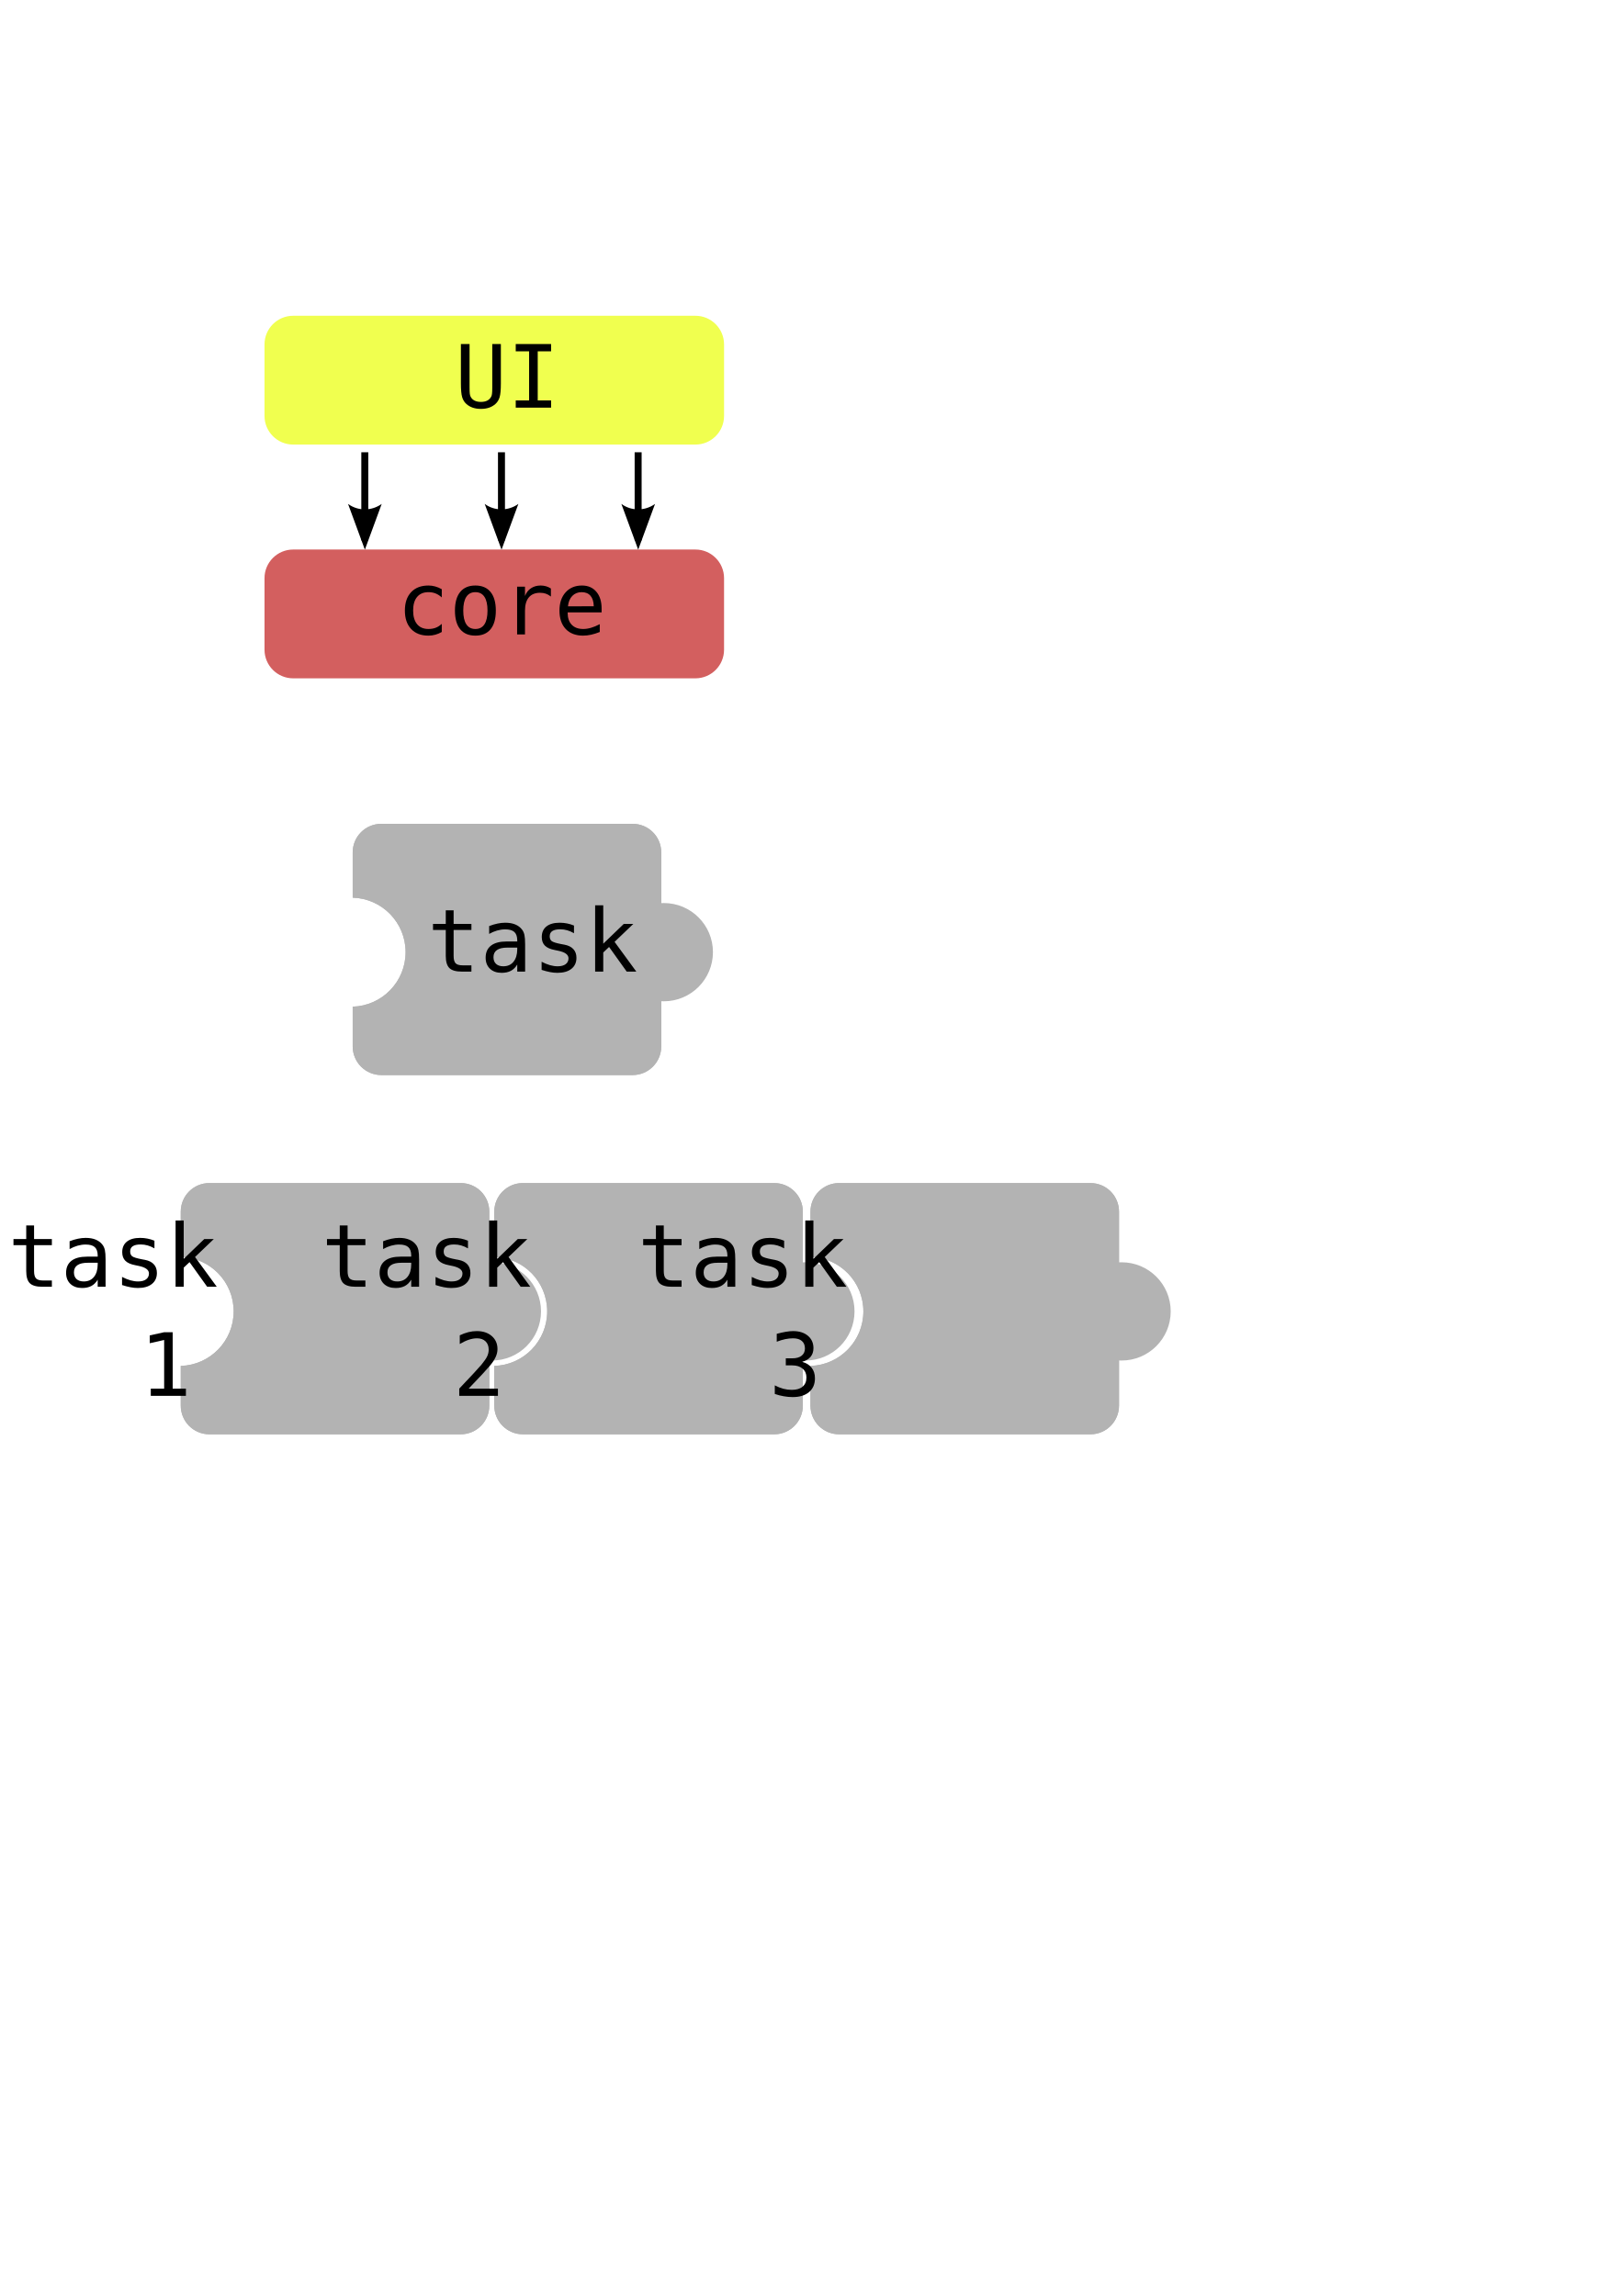
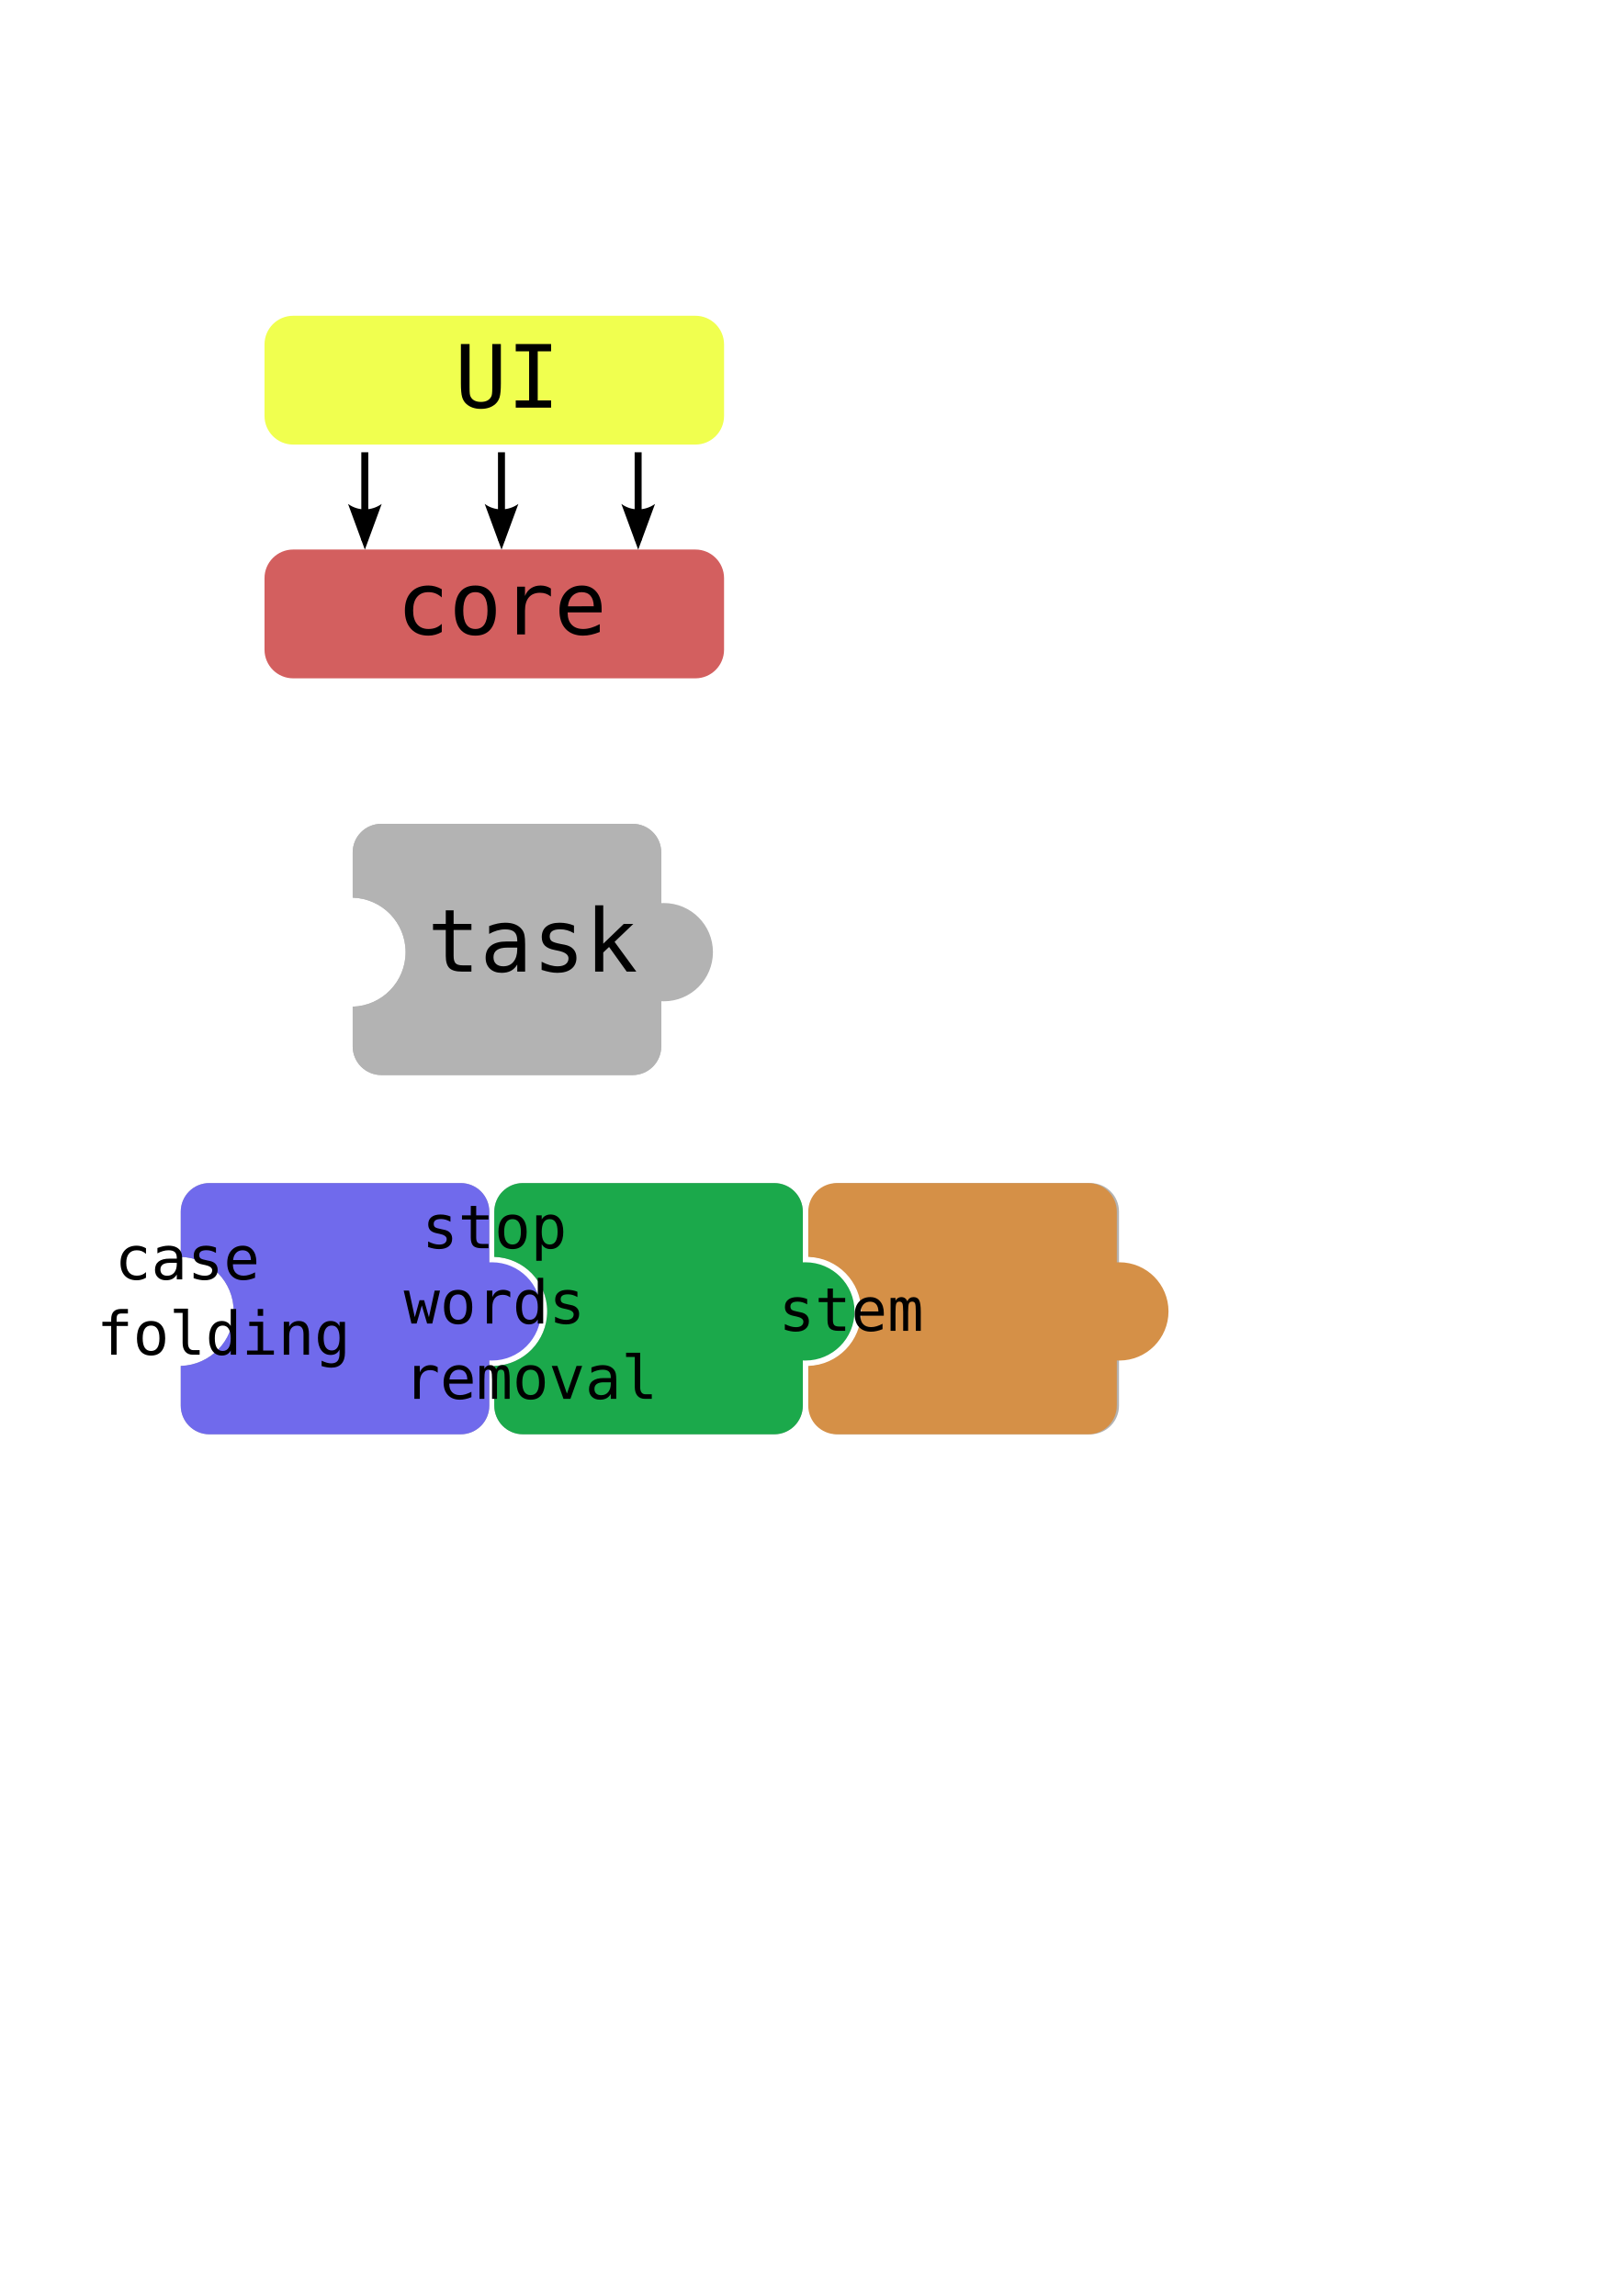
<svg xmlns="http://www.w3.org/2000/svg" width="744.094" height="1052.362" id="svg2" version="1.1">
  <defs id="defs4">
    <marker orient="auto" refY="0.0" refX="0.0" id="Arrow2Mend" style="overflow:visible;">
      <path id="path3802" style="fill-rule:evenodd;stroke-width:0.625;stroke-linejoin:round;" d="M 8.719,4.034 L -2.207,0.016 L 8.719,-4.002 C 6.973,-1.63 6.983,1.616 8.719,4.034 z " transform="scale(0.6) rotate(180) translate(0,0)" />
    </marker>
    <marker orient="auto" refY="0.0" refX="0.0" id="Arrow1Mend" style="overflow:visible;">
      <path id="path3784" d="M 0.0,0.0 L 5.0,-5.0 L -12.5,0.0 L 5.0,5.0 L 0.0,0.0 z " style="fill-rule:evenodd;stroke:#000000;stroke-width:1.0pt;" transform="scale(0.4) rotate(180) translate(10,0)" />
    </marker>
  </defs>
  <g id="layer1">
    <g id="g4549">
      <rect ry="13.132" rx="13.132" y="251.873" x="121.218" height="59.037" width="210.595" id="rect2985" style="fill:#d35f5f;fill-opacity:1;stroke:none" />
      <text id="text3761" y="290.779" x="181.735" style="font-size:40px;font-style:normal;font-variant:normal;font-weight:normal;font-stretch:normal;text-align:start;line-height:125%;letter-spacing:0px;word-spacing:0px;text-anchor:start;fill:#000000;fill-opacity:1;stroke:none;font-family:Consolas;-inkscape-font-specification:Consolas" xml:space="preserve">
        <tspan y="290.779" x="181.735" id="tspan3763">core</tspan>
      </text>
      <rect style="fill:#f0ff4f;fill-opacity:1;stroke:none" id="rect3765" width="210.595" height="59.037" x="121.218" y="144.73" rx="13.132" ry="13.132" />
      <text id="text3757" y="186.856" x="208.345" style="font-size:40px;font-style:normal;font-variant:normal;font-weight:normal;font-stretch:normal;text-align:start;line-height:125%;letter-spacing:0px;word-spacing:0px;text-anchor:start;fill:#000000;fill-opacity:1;stroke:none;font-family:Consolas;-inkscape-font-specification:Consolas" xml:space="preserve">
        <tspan y="186.856" x="208.345" id="tspan3759">UI</tspan>
      </text>
      <path id="path3769" d="m 167.18,207.298 0,40.406" style="fill:none;stroke:#000000;stroke-width:3.2;stroke-linecap:butt;stroke-linejoin:miter;stroke-miterlimit:4;stroke-opacity:1;stroke-dasharray:none;marker-end:url(#Arrow2Mend)" />
      <path id="path4217" d="m 229.81,207.298 0,40.406" style="fill:none;stroke:#000000;stroke-width:3.2;stroke-linecap:butt;stroke-linejoin:miter;stroke-miterlimit:4;stroke-opacity:1;stroke-dasharray:none;marker-end:url(#Arrow2Mend)" />
      <path style="fill:none;stroke:#000000;stroke-width:3.2;stroke-linecap:butt;stroke-linejoin:miter;stroke-miterlimit:4;stroke-opacity:1;stroke-dasharray:none;marker-end:url(#Arrow2Mend)" d="m 292.439,207.298 0,40.406" id="path4221" />
    </g>
    <g id="g4560">
      <path id="rect4447" d="M 174.75 377.594 C 167.475 377.594 161.625 383.444 161.625 390.719 L 161.625 411.438 C 175.083 411.837 185.875 422.851 185.875 436.406 C 185.875 449.962 175.084 461.007 161.625 461.406 L 161.625 479.594 C 161.625 486.869 167.475 492.75 174.75 492.75 L 289.906 492.75 C 297.181 492.75 303.031 486.869 303.031 479.594 L 303.031 390.719 C 303.031 383.444 297.181 377.594 289.906 377.594 L 174.75 377.594 z " style="fill:#b3b3b3;fill-opacity:1;stroke:none" />
      <path id="path4451" d="M 174.75 377.594 C 167.475 377.594 161.625 383.444 161.625 390.719 L 161.625 411.438 C 175.083 411.837 185.875 422.851 185.875 436.406 C 185.875 449.962 175.084 461.007 161.625 461.406 L 161.625 479.594 C 161.625 486.869 167.475 492.75 174.75 492.75 L 289.906 492.75 C 297.181 492.75 303.031 486.869 303.031 479.594 L 303.031 458.906 C 303.425 458.927 303.82 458.938 304.219 458.938 C 316.646 458.938 326.719 448.833 326.719 436.406 C 326.719 423.979 316.646 413.906 304.219 413.906 C 303.82 413.906 303.425 413.917 303.031 413.938 L 303.031 390.719 C 303.031 383.444 297.181 377.594 289.906 377.594 L 174.75 377.594 z " style="fill:#b3b3b3;fill-opacity:1;stroke:none" />
      <text xml:space="preserve" style="font-size:40px;font-style:normal;font-variant:normal;font-weight:normal;font-stretch:normal;text-align:start;line-height:125%;letter-spacing:0px;word-spacing:0px;text-anchor:start;fill:#000000;fill-opacity:1;stroke:none;font-family:Consolas;-inkscape-font-specification:Consolas" x="195.877" y="445.332" id="text4481">
        <tspan id="tspan4483" x="195.877" y="445.332">task</tspan>
      </text>
    </g>
    <g id="g4566">
      <path style="fill:#b3b3b3;fill-opacity:1;stroke:none" d="m 95.958,542.249 c -7.275,0 -13.125,5.85 -13.125,13.125 l 0,20.719 c 13.458,0.399 24.25,11.414 24.25,24.969 0,13.555 -10.791,24.601 -24.25,25 l 0,18.188 c 0,7.275 5.85,13.156 13.125,13.156 l 115.156,0 c 7.275,0 13.125,-5.881 13.125,-13.156 l 0,-88.875 c 0,-7.275 -5.85,-13.125 -13.125,-13.125 l -115.156,0 z" id="path4485" />
-       <path style="fill:#b3b3b3;fill-opacity:1;stroke:none" d="m 95.958,542.249 c -7.275,0 -13.125,5.85 -13.125,13.125 l 0,20.719 c 13.458,0.399 24.25,11.414 24.25,24.969 0,13.555 -10.791,24.601 -24.25,25 l 0,18.188 c 0,7.275 5.85,13.156 13.125,13.156 l 115.156,0 c 7.275,0 13.125,-5.881 13.125,-13.156 l 0,-20.688 c 0.394,0.021 0.789,0.031 1.188,0.031 12.427,0 22.5,-10.104 22.5,-22.531 0,-12.427 -10.073,-22.5 -22.5,-22.5 -0.399,0 -0.794,0.011 -1.188,0.031 l 0,-23.219 c 0,-7.275 -5.85,-13.125 -13.125,-13.125 l -115.156,0 z" id="path4487" />
-       <text id="text4489" y="589.784" x="160.147" style="font-size:40px;font-style:normal;font-variant:normal;font-weight:normal;font-stretch:normal;text-align:start;line-height:125%;letter-spacing:0px;word-spacing:0px;text-anchor:start;fill:#000000;fill-opacity:1;stroke:none;font-family:Consolas;-inkscape-font-specification:Consolas" xml:space="preserve">
-         <tspan style="text-align:center;text-anchor:middle" y="589.784" x="160.147" id="tspan4491">task</tspan>
-         <tspan style="text-align:center;text-anchor:middle" id="tspan4517" y="639.784" x="160.147">1</tspan>
+       <path style="fill:#706aec;fill-opacity:1;stroke:none" d="m 95.958,542.249 c -7.275,0 -13.125,5.85 -13.125,13.125 l 0,20.719 c 13.458,0.399 24.25,11.414 24.25,24.969 0,13.555 -10.791,24.601 -24.25,25 l 0,18.188 c 0,7.275 5.85,13.156 13.125,13.156 l 115.156,0 c 7.275,0 13.125,-5.881 13.125,-13.156 l 0,-20.688 c 0.394,0.021 0.789,0.031 1.188,0.031 12.427,0 22.5,-10.104 22.5,-22.531 0,-12.427 -10.073,-22.5 -22.5,-22.5 -0.399,0 -0.794,0.011 -1.188,0.031 l 0,-23.219 c 0,-7.275 -5.85,-13.125 -13.125,-13.125 l -115.156,0 z" id="path4487" />
+       <text id="text4489" y="586.417" x="160.664" style="font-size:27.612px;font-style:normal;font-variant:normal;font-weight:normal;font-stretch:normal;text-align:start;line-height:125%;letter-spacing:0px;word-spacing:0px;text-anchor:start;fill:#000000;fill-opacity:1;stroke:none;font-family:Consolas;-inkscape-font-specification:Consolas" xml:space="preserve">
+         <tspan style="text-align:center;text-anchor:middle" y="586.417" x="160.664" id="tspan3019">case</tspan>
+         <tspan style="text-align:center;text-anchor:middle" y="620.932" x="160.664" id="tspan3023">folding</tspan>
      </text>
      <path id="path4519" d="m 239.634,542.249 c -7.275,0 -13.125,5.85 -13.125,13.125 l 0,20.719 c 13.458,0.399 24.25,11.414 24.25,24.969 0,13.555 -10.791,24.601 -24.25,25 l 0,18.188 c 0,7.275 5.85,13.156 13.125,13.156 l 115.156,0 c 7.275,0 13.125,-5.881 13.125,-13.156 l 0,-88.875 c 0,-7.275 -5.85,-13.125 -13.125,-13.125 l -115.156,0 z" style="fill:#b3b3b3;fill-opacity:1;stroke:none" />
-       <path id="path4521" d="m 239.634,542.249 c -7.275,0 -13.125,5.85 -13.125,13.125 l 0,20.719 c 13.458,0.399 24.25,11.414 24.25,24.969 0,13.555 -10.791,24.601 -24.25,25 l 0,18.188 c 0,7.275 5.85,13.156 13.125,13.156 l 115.156,0 c 7.275,0 13.125,-5.881 13.125,-13.156 l 0,-20.688 c 0.394,0.021 0.789,0.031 1.188,0.031 12.427,0 22.5,-10.104 22.5,-22.531 0,-12.427 -10.073,-22.5 -22.5,-22.5 -0.399,0 -0.794,0.011 -1.188,0.031 l 0,-23.219 c 0,-7.275 -5.85,-13.125 -13.125,-13.125 l -115.156,0 z" style="fill:#b3b3b3;fill-opacity:1;stroke:none" />
-       <text xml:space="preserve" style="font-size:40px;font-style:normal;font-variant:normal;font-weight:normal;font-stretch:normal;text-align:start;line-height:125%;letter-spacing:0px;word-spacing:0px;text-anchor:start;fill:#000000;fill-opacity:1;stroke:none;font-family:Consolas;-inkscape-font-specification:Consolas" x="303.823" y="589.784" id="text4523">
-         <tspan id="tspan4525" x="303.823" y="589.784" style="text-align:center;text-anchor:middle">task</tspan>
-         <tspan x="303.823" y="639.784" id="tspan4527" style="text-align:center;text-anchor:middle">2</tspan>
+       <path id="path4521" d="m 239.634,542.249 c -7.275,0 -13.125,5.85 -13.125,13.125 l 0,20.719 c 13.458,0.399 24.25,11.414 24.25,24.969 0,13.555 -10.791,24.601 -24.25,25 l 0,18.188 c 0,7.275 5.85,13.156 13.125,13.156 l 115.156,0 c 7.275,0 13.125,-5.881 13.125,-13.156 l 0,-20.688 c 0.394,0.021 0.789,0.031 1.188,0.031 12.427,0 22.5,-10.104 22.5,-22.531 0,-12.427 -10.073,-22.5 -22.5,-22.5 -0.399,0 -0.794,0.011 -1.188,0.031 l 0,-23.219 c 0,-7.275 -5.85,-13.125 -13.125,-13.125 l -115.156,0 z" style="fill:#1ba94b;fill-opacity:1;stroke:none" />
+       <path id="path4529" d="m 384.53,542.249 c -7.275,0 -13.125,5.85 -13.125,13.125 l 0,20.719 c 13.458,0.399 24.25,11.414 24.25,24.969 0,13.555 -10.791,24.601 -24.25,25 l 0,18.188 c 0,7.275 5.85,13.156 13.125,13.156 l 115.156,0 c 7.275,0 13.125,-5.881 13.125,-13.156 l 0,-88.875 c 0,-7.275 -5.85,-13.125 -13.125,-13.125 l -115.156,0 z" style="fill:#b3b3b3;fill-opacity:1;stroke:none" />
+       <path id="path4531" d="m 383.519,542.249 c -7.275,0 -13.125,5.85 -13.125,13.125 l 0,20.719 c 13.458,0.399 24.25,11.414 24.25,24.969 0,13.555 -10.791,24.601 -24.25,25 l 0,18.188 c 0,7.275 5.85,13.156 13.125,13.156 l 115.156,0 c 7.275,0 13.125,-5.881 13.125,-13.156 l 0,-20.688 c 0.394,0.021 0.789,0.031 1.188,0.031 12.427,0 22.5,-10.104 22.5,-22.531 0,-12.427 -10.073,-22.5 -22.5,-22.5 -0.399,0 -0.794,0.011 -1.188,0.031 l 0,-23.219 c 0,-7.275 -5.85,-13.125 -13.125,-13.125 l -115.156,0 z" style="fill:#d59047;fill-opacity:1;stroke:none" />
+       <text xml:space="preserve" style="font-size:27.612px;font-style:normal;font-variant:normal;font-weight:normal;font-stretch:normal;text-align:start;line-height:125%;letter-spacing:0px;word-spacing:0px;text-anchor:start;fill:#000000;fill-opacity:1;stroke:none;font-family:Consolas;-inkscape-font-specification:Consolas" x="301.379" y="572.132" id="text3038">
+         <tspan id="tspan3042" x="301.379" y="572.132" style="text-align:center;text-anchor:middle">stop</tspan>
+         <tspan x="301.379" y="606.647" style="text-align:center;text-anchor:middle" id="tspan3046">words</tspan>
+         <tspan x="301.379" y="641.161" style="text-align:center;text-anchor:middle" id="tspan3048">removal</tspan>
      </text>
-       <path id="path4529" d="m 384.53,542.249 c -7.275,0 -13.125,5.85 -13.125,13.125 l 0,20.719 c 13.458,0.399 24.25,11.414 24.25,24.969 0,13.555 -10.791,24.601 -24.25,25 l 0,18.188 c 0,7.275 5.85,13.156 13.125,13.156 l 115.156,0 c 7.275,0 13.125,-5.881 13.125,-13.156 l 0,-88.875 c 0,-7.275 -5.85,-13.125 -13.125,-13.125 l -115.156,0 z" style="fill:#b3b3b3;fill-opacity:1;stroke:none" />
-       <path id="path4531" d="m 384.53,542.249 c -7.275,0 -13.125,5.85 -13.125,13.125 l 0,20.719 c 13.458,0.399 24.25,11.414 24.25,24.969 0,13.555 -10.791,24.601 -24.25,25 l 0,18.188 c 0,7.275 5.85,13.156 13.125,13.156 l 115.156,0 c 7.275,0 13.125,-5.881 13.125,-13.156 l 0,-20.688 c 0.394,0.021 0.789,0.031 1.188,0.031 12.427,0 22.5,-10.104 22.5,-22.531 0,-12.427 -10.073,-22.5 -22.5,-22.5 -0.399,0 -0.794,0.011 -1.188,0.031 l 0,-23.219 c 0,-7.275 -5.85,-13.125 -13.125,-13.125 l -115.156,0 z" style="fill:#b3b3b3;fill-opacity:1;stroke:none" />
-       <text xml:space="preserve" style="font-size:40px;font-style:normal;font-variant:normal;font-weight:normal;font-stretch:normal;text-align:start;line-height:125%;letter-spacing:0px;word-spacing:0px;text-anchor:start;fill:#000000;fill-opacity:1;stroke:none;font-family:Consolas;-inkscape-font-specification:Consolas" x="448.718" y="589.784" id="text4533">
-         <tspan id="tspan4535" x="448.718" y="589.784" style="text-align:center;text-anchor:middle">task</tspan>
-         <tspan x="448.718" y="639.784" id="tspan4537" style="text-align:center;text-anchor:middle">3</tspan>
+       <text xml:space="preserve" style="font-size:27.612px;font-style:normal;font-variant:normal;font-weight:normal;font-stretch:normal;text-align:start;line-height:125%;letter-spacing:0px;word-spacing:0px;text-anchor:start;fill:#000000;fill-opacity:1;stroke:none;font-family:Consolas;-inkscape-font-specification:Consolas" x="448.225" y="609.989" id="text3050">
+         <tspan id="tspan3054" x="448.225" y="609.989" style="text-align:center;text-anchor:middle">stem</tspan>
      </text>
    </g>
  </g>
</svg>
